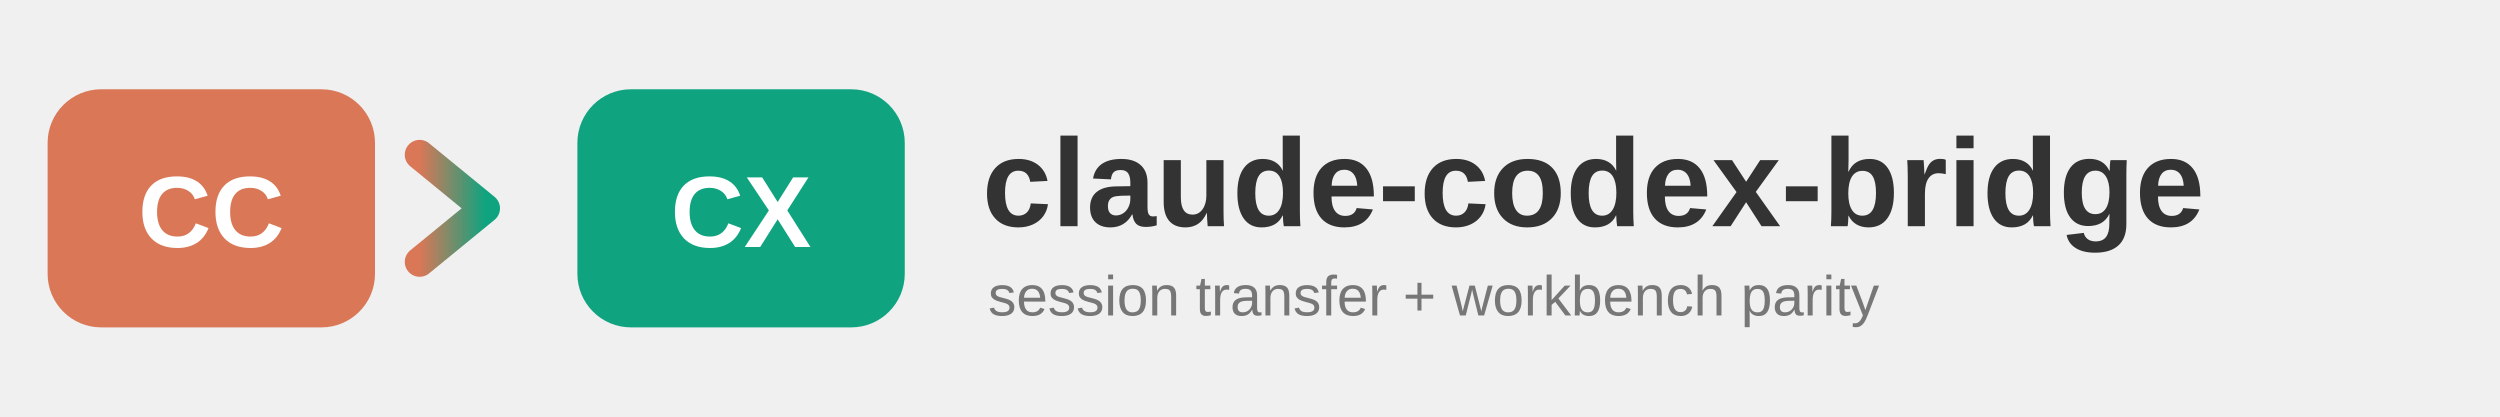
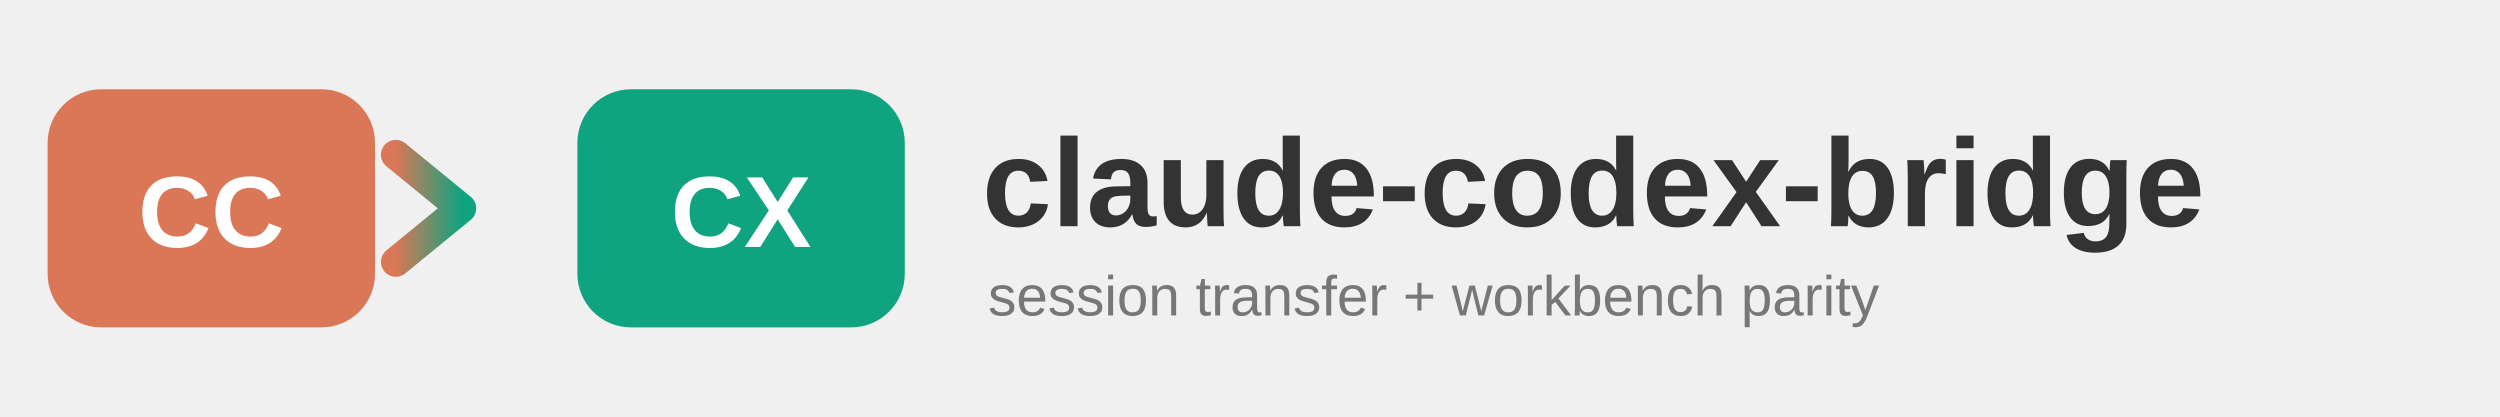
<svg xmlns="http://www.w3.org/2000/svg" width="840" height="140" viewBox="0 0 840 140" role="img" aria-label="claude-codex-bridge">
  <defs>
    <linearGradient id="g" x1="0" y1="0" x2="1" y2="0">
      <stop offset="0" stop-color="#D97757" />
      <stop offset="1" stop-color="#10A37F" />
    </linearGradient>
  </defs>
  <rect x="16" y="30" width="110" height="80" rx="18" fill="#D97757" />
  <text x="71" y="83" font-family="Segoe UI, Arial, sans-serif" font-size="34" font-weight="700" fill="#fff" text-anchor="middle">CC</text>
-   <path d="M141 52 L 163 70 L 141 88" fill="none" stroke="url(#g)" stroke-width="10" stroke-linecap="round" stroke-linejoin="round" />
+   <path d="M133 52 L 155 70 L 133 88" fill="none" stroke="url(#g)" stroke-width="10" stroke-linecap="round" stroke-linejoin="round" />
  <rect x="194" y="30" width="110" height="80" rx="18" fill="#10A37F" />
  <text x="249" y="83" font-family="Segoe UI, Arial, sans-serif" font-size="34" font-weight="700" fill="#fff" text-anchor="middle">CX</text>
  <text x="330" y="76" font-family="Segoe UI, Arial, sans-serif" font-size="42" font-weight="650" fill="#333">
    claude-codex-bridge
  </text>
  <text x="332" y="106" font-family="Segoe UI, Arial, sans-serif" font-size="19" fill="#777">
    session transfer + workbench parity
  </text>
</svg>
